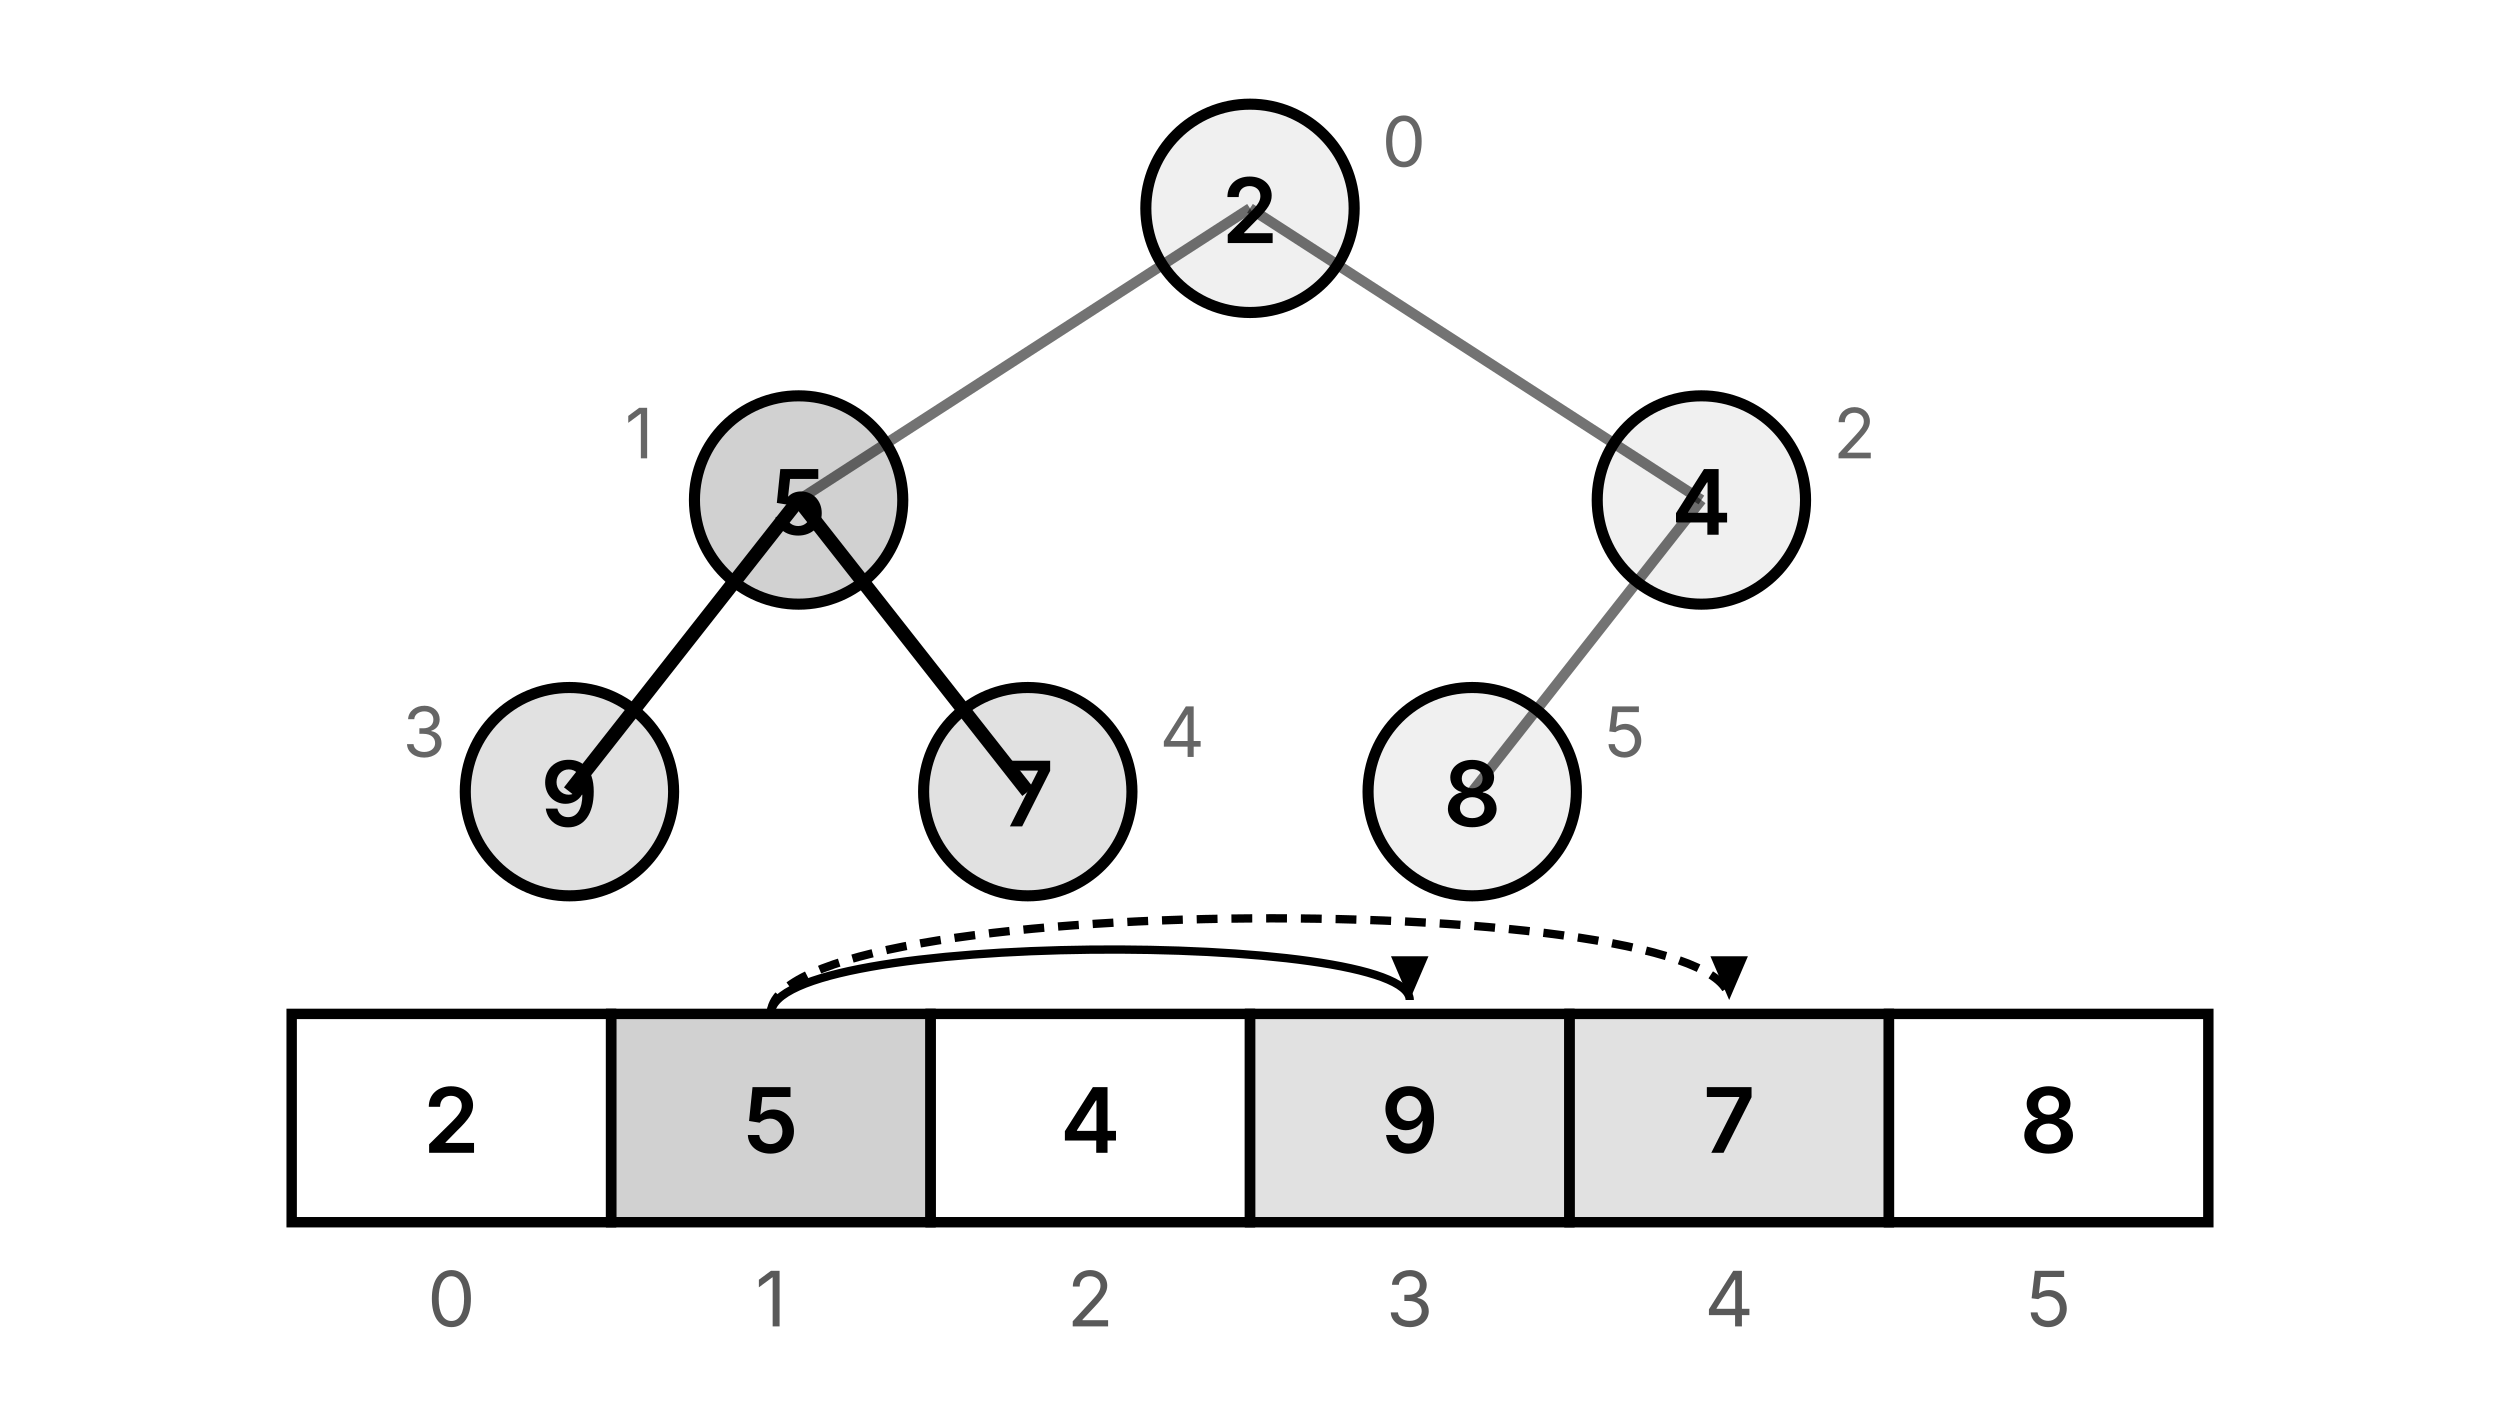
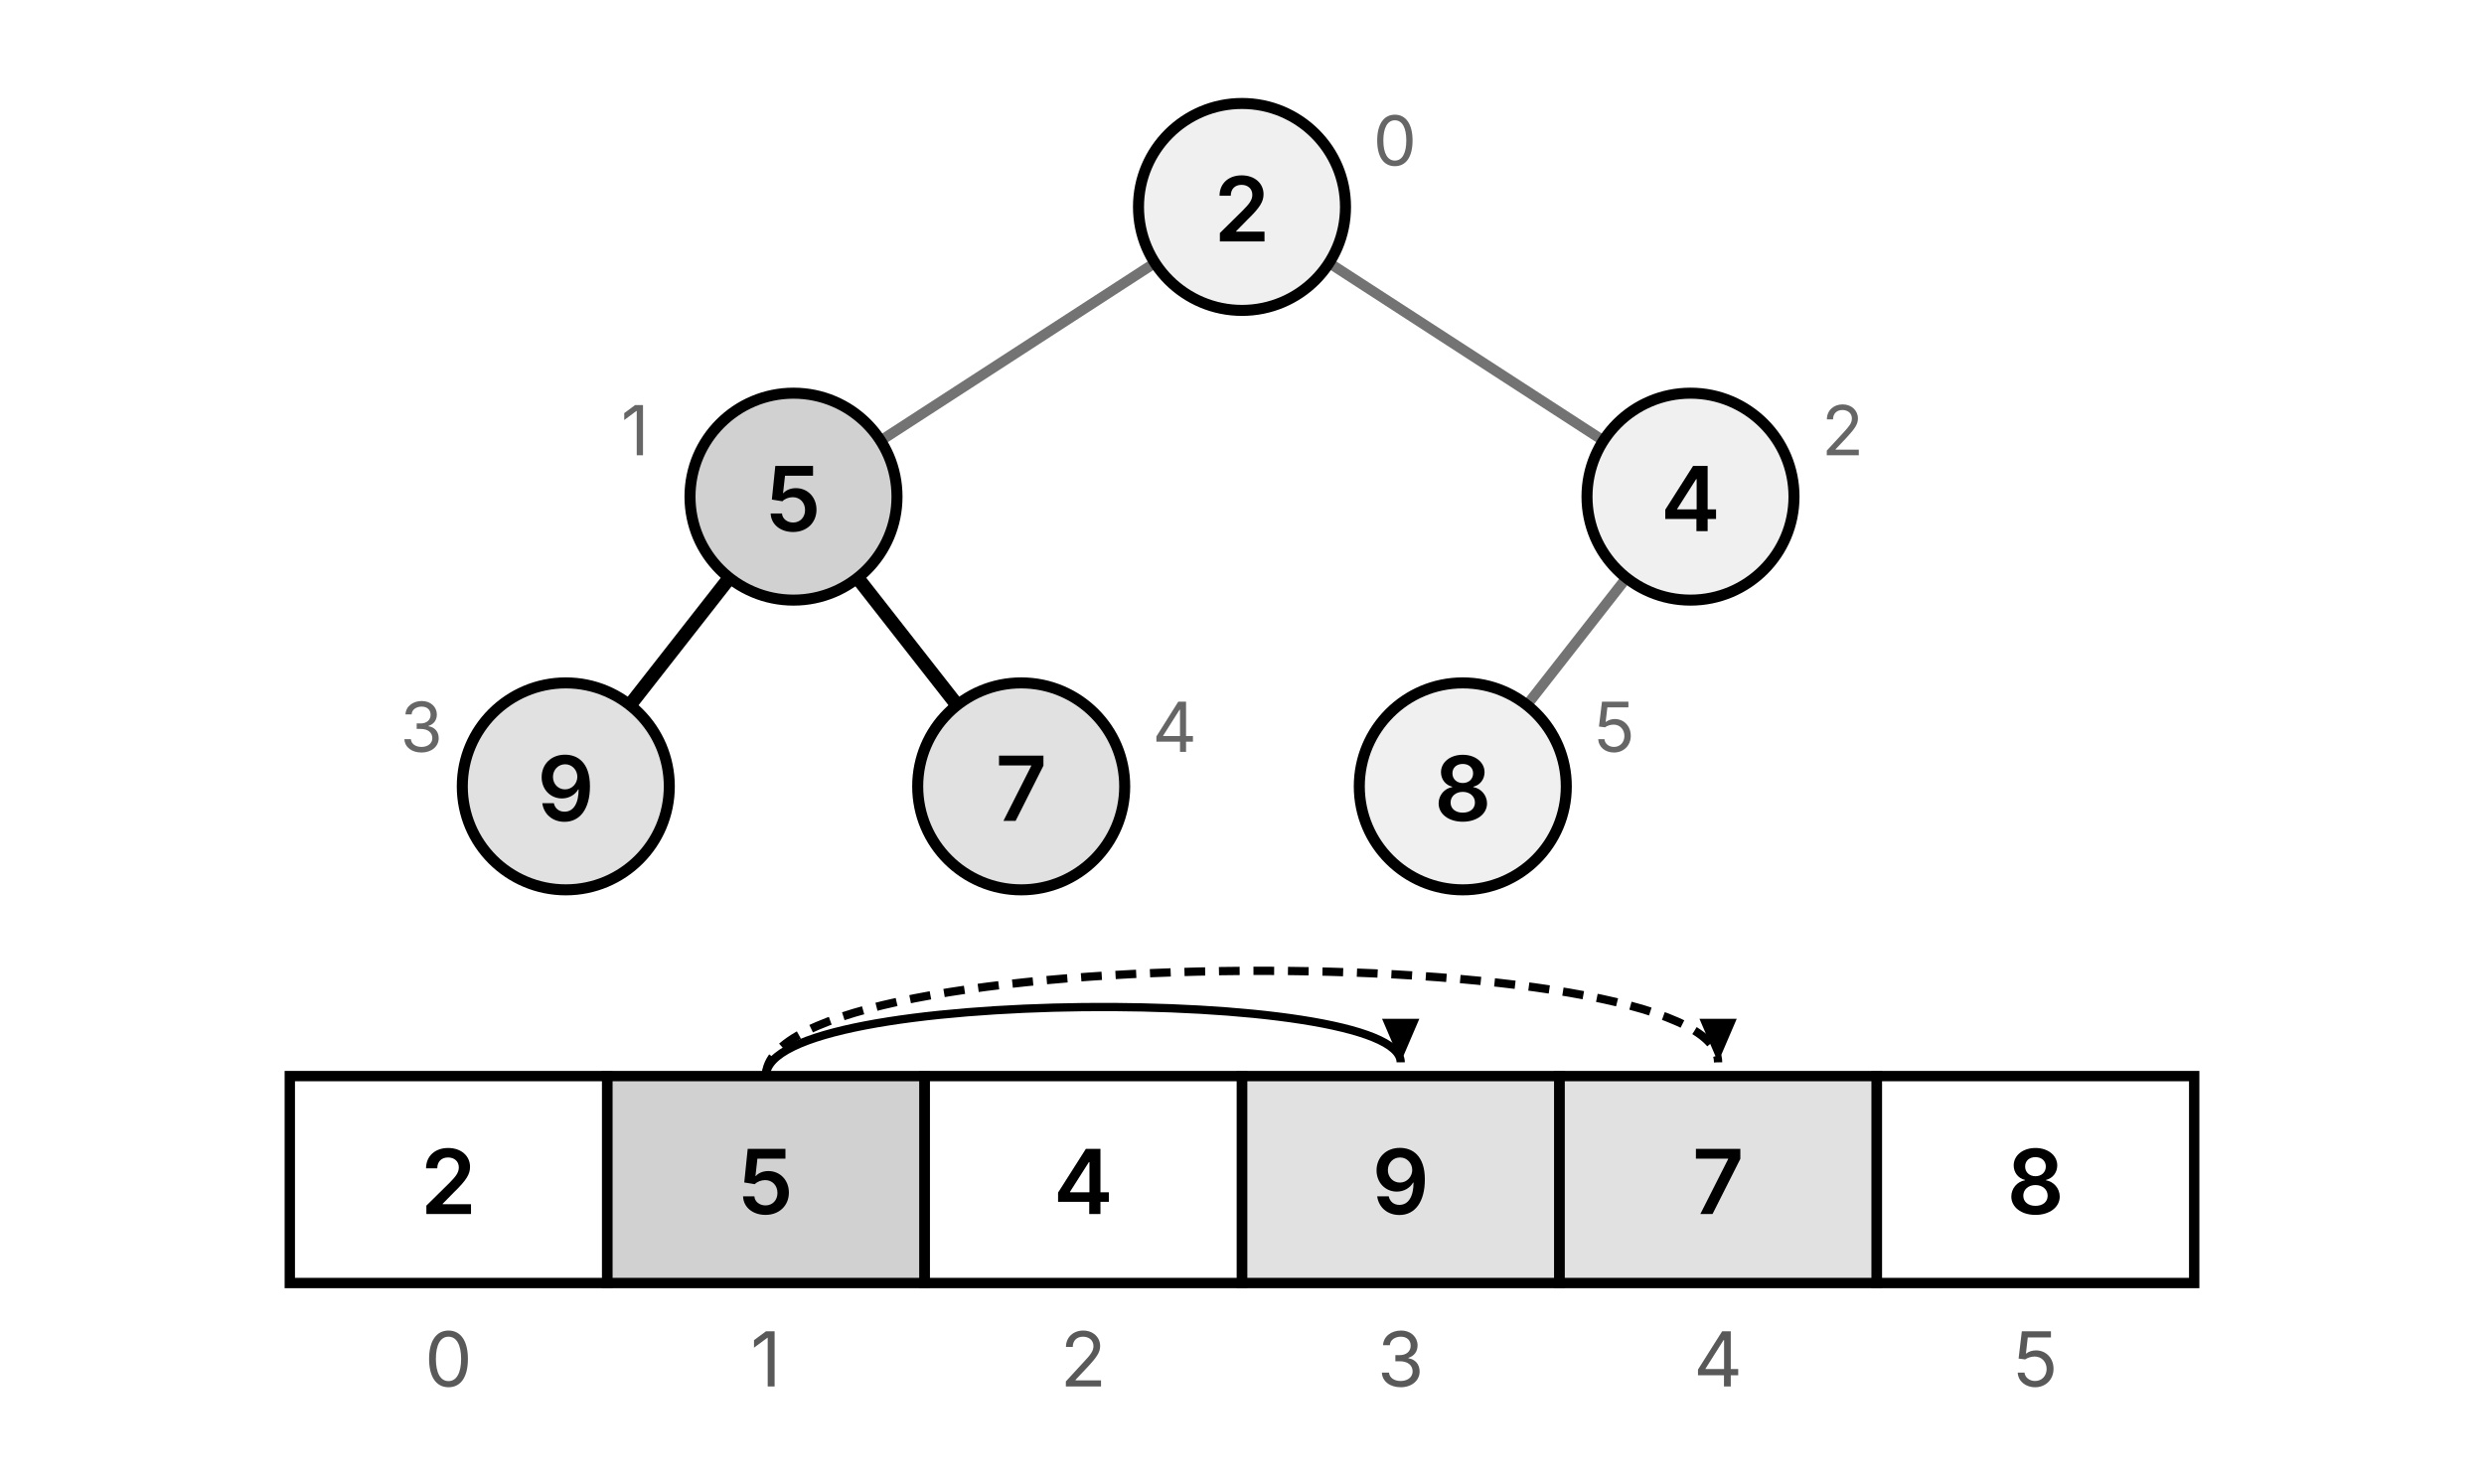
- <svg xmlns="http://www.w3.org/2000/svg" viewBox="0 0 360 205" fill="none" stroke="currentColor" font-family="system-ui, -apple-system, sans-serif">
+ <svg xmlns="http://www.w3.org/2000/svg" viewBox="0 0 360 215" fill="none" stroke="currentColor" font-family="system-ui, -apple-system, sans-serif">
  <defs>
    <marker id="arrow" viewBox="0 0 8 8" refX="7" refY="4" markerWidth="6" markerHeight="6" orient="auto">
      <path d="M 0 1 L 7 4 L 0 7 Z" fill="currentColor" stroke="none" />
    </marker>
  </defs>
  <g stroke-width="1.5" stroke-opacity="0.55">
-     <line x1="180" y1="30" x2="115" y2="72" />
-     <line x1="180" y1="30" x2="245" y2="72" />
-     <line x1="245" y1="72" x2="212" y2="114" />
+     <line x1="167.4" y1="38.1" x2="127.6" y2="63.9" />
+     <line x1="192.6" y1="38.1" x2="232.4" y2="63.9" />
+     <line x1="235.7" y1="83.8" x2="221.3" y2="102.2" />
  </g>
  <g stroke-width="2">
-     <line x1="115" y1="72" x2="82" y2="114" />
-     <line x1="115" y1="72" x2="148" y2="114" />
+     <line x1="105.7" y1="83.8" x2="91.3" y2="102.2" />
+     <line x1="124.3" y1="83.8" x2="138.7" y2="102.2" />
  </g>
  <g stroke-width="1.6">
    <circle cx="180" cy="30" r="15" fill="currentColor" fill-opacity="0.06" />
    <circle cx="115" cy="72" r="15" fill="currentColor" fill-opacity="0.18" />
    <circle cx="245" cy="72" r="15" fill="currentColor" fill-opacity="0.06" />
    <circle cx="82" cy="114" r="15" fill="currentColor" fill-opacity="0.12" />
    <circle cx="148" cy="114" r="15" fill="currentColor" fill-opacity="0.12" />
    <circle cx="212" cy="114" r="15" fill="currentColor" fill-opacity="0.06" />
  </g>
  <g fill="currentColor" stroke="none" text-anchor="middle" font-size="13" font-weight="600">
    <text x="180" y="35">2</text>
    <text x="115" y="77">5</text>
    <text x="245" y="77">4</text>
    <text x="82" y="119">9</text>
    <text x="148" y="119">7</text>
    <text x="212" y="119">8</text>
  </g>
  <g fill="currentColor" fill-opacity="0.6" stroke="none" font-size="10">
    <text x="199" y="24">0</text>
    <text x="90" y="66">1</text>
    <text x="264" y="66">2</text>
    <text x="58" y="109">3</text>
    <text x="167" y="109">4</text>
    <text x="231" y="109">5</text>
  </g>
  <g stroke-width="1.5">
-     <rect x="42" y="146" width="46" height="30" fill="none" />
-     <rect x="88" y="146" width="46" height="30" fill="currentColor" fill-opacity="0.18" />
-     <rect x="134" y="146" width="46" height="30" fill="none" />
-     <rect x="180" y="146" width="46" height="30" fill="currentColor" fill-opacity="0.12" />
-     <rect x="226" y="146" width="46" height="30" fill="currentColor" fill-opacity="0.12" />
-     <rect x="272" y="146" width="46" height="30" fill="none" />
+     <rect x="42" y="156" width="46" height="30" fill="none" />
+     <rect x="88" y="156" width="46" height="30" fill="currentColor" fill-opacity="0.18" />
+     <rect x="134" y="156" width="46" height="30" fill="none" />
+     <rect x="180" y="156" width="46" height="30" fill="currentColor" fill-opacity="0.12" />
+     <rect x="226" y="156" width="46" height="30" fill="currentColor" fill-opacity="0.12" />
+     <rect x="272" y="156" width="46" height="30" fill="none" />
  </g>
  <g fill="currentColor" stroke="none" text-anchor="middle" font-size="13" font-weight="600">
-     <text x="65" y="166">2</text>
-     <text x="111" y="166">5</text>
-     <text x="157" y="166">4</text>
-     <text x="203" y="166">9</text>
-     <text x="249" y="166">7</text>
-     <text x="295" y="166">8</text>
+     <text x="65" y="176">2</text>
+     <text x="111" y="176">5</text>
+     <text x="157" y="176">4</text>
+     <text x="203" y="176">9</text>
+     <text x="249" y="176">7</text>
+     <text x="295" y="176">8</text>
  </g>
  <g fill="currentColor" fill-opacity="0.65" stroke="none" text-anchor="middle" font-size="11">
-     <text x="65" y="191">0</text>
-     <text x="111" y="191">1</text>
-     <text x="157" y="191">2</text>
-     <text x="203" y="191">3</text>
-     <text x="249" y="191">4</text>
-     <text x="295" y="191">5</text>
+     <text x="65" y="201">0</text>
+     <text x="111" y="201">1</text>
+     <text x="157" y="201">2</text>
+     <text x="203" y="201">3</text>
+     <text x="249" y="201">4</text>
+     <text x="295" y="201">5</text>
  </g>
-   <path d="M 111 146 C 111 134, 203 134, 203 144" stroke-width="1.2" marker-end="url(#arrow)" />
-   <path d="M 111 146 C 111 128, 249 128, 249 144" stroke-width="1.2" stroke-dasharray="3 2" marker-end="url(#arrow)" />
+   <path d="M 111 156 C 111 143, 203 143, 203 154" stroke-width="1.2" marker-end="url(#arrow)" />
+   <path d="M 111 156 C 111 136, 249 136, 249 154" stroke-width="1.2" stroke-dasharray="3 2" marker-end="url(#arrow)" />
</svg>
